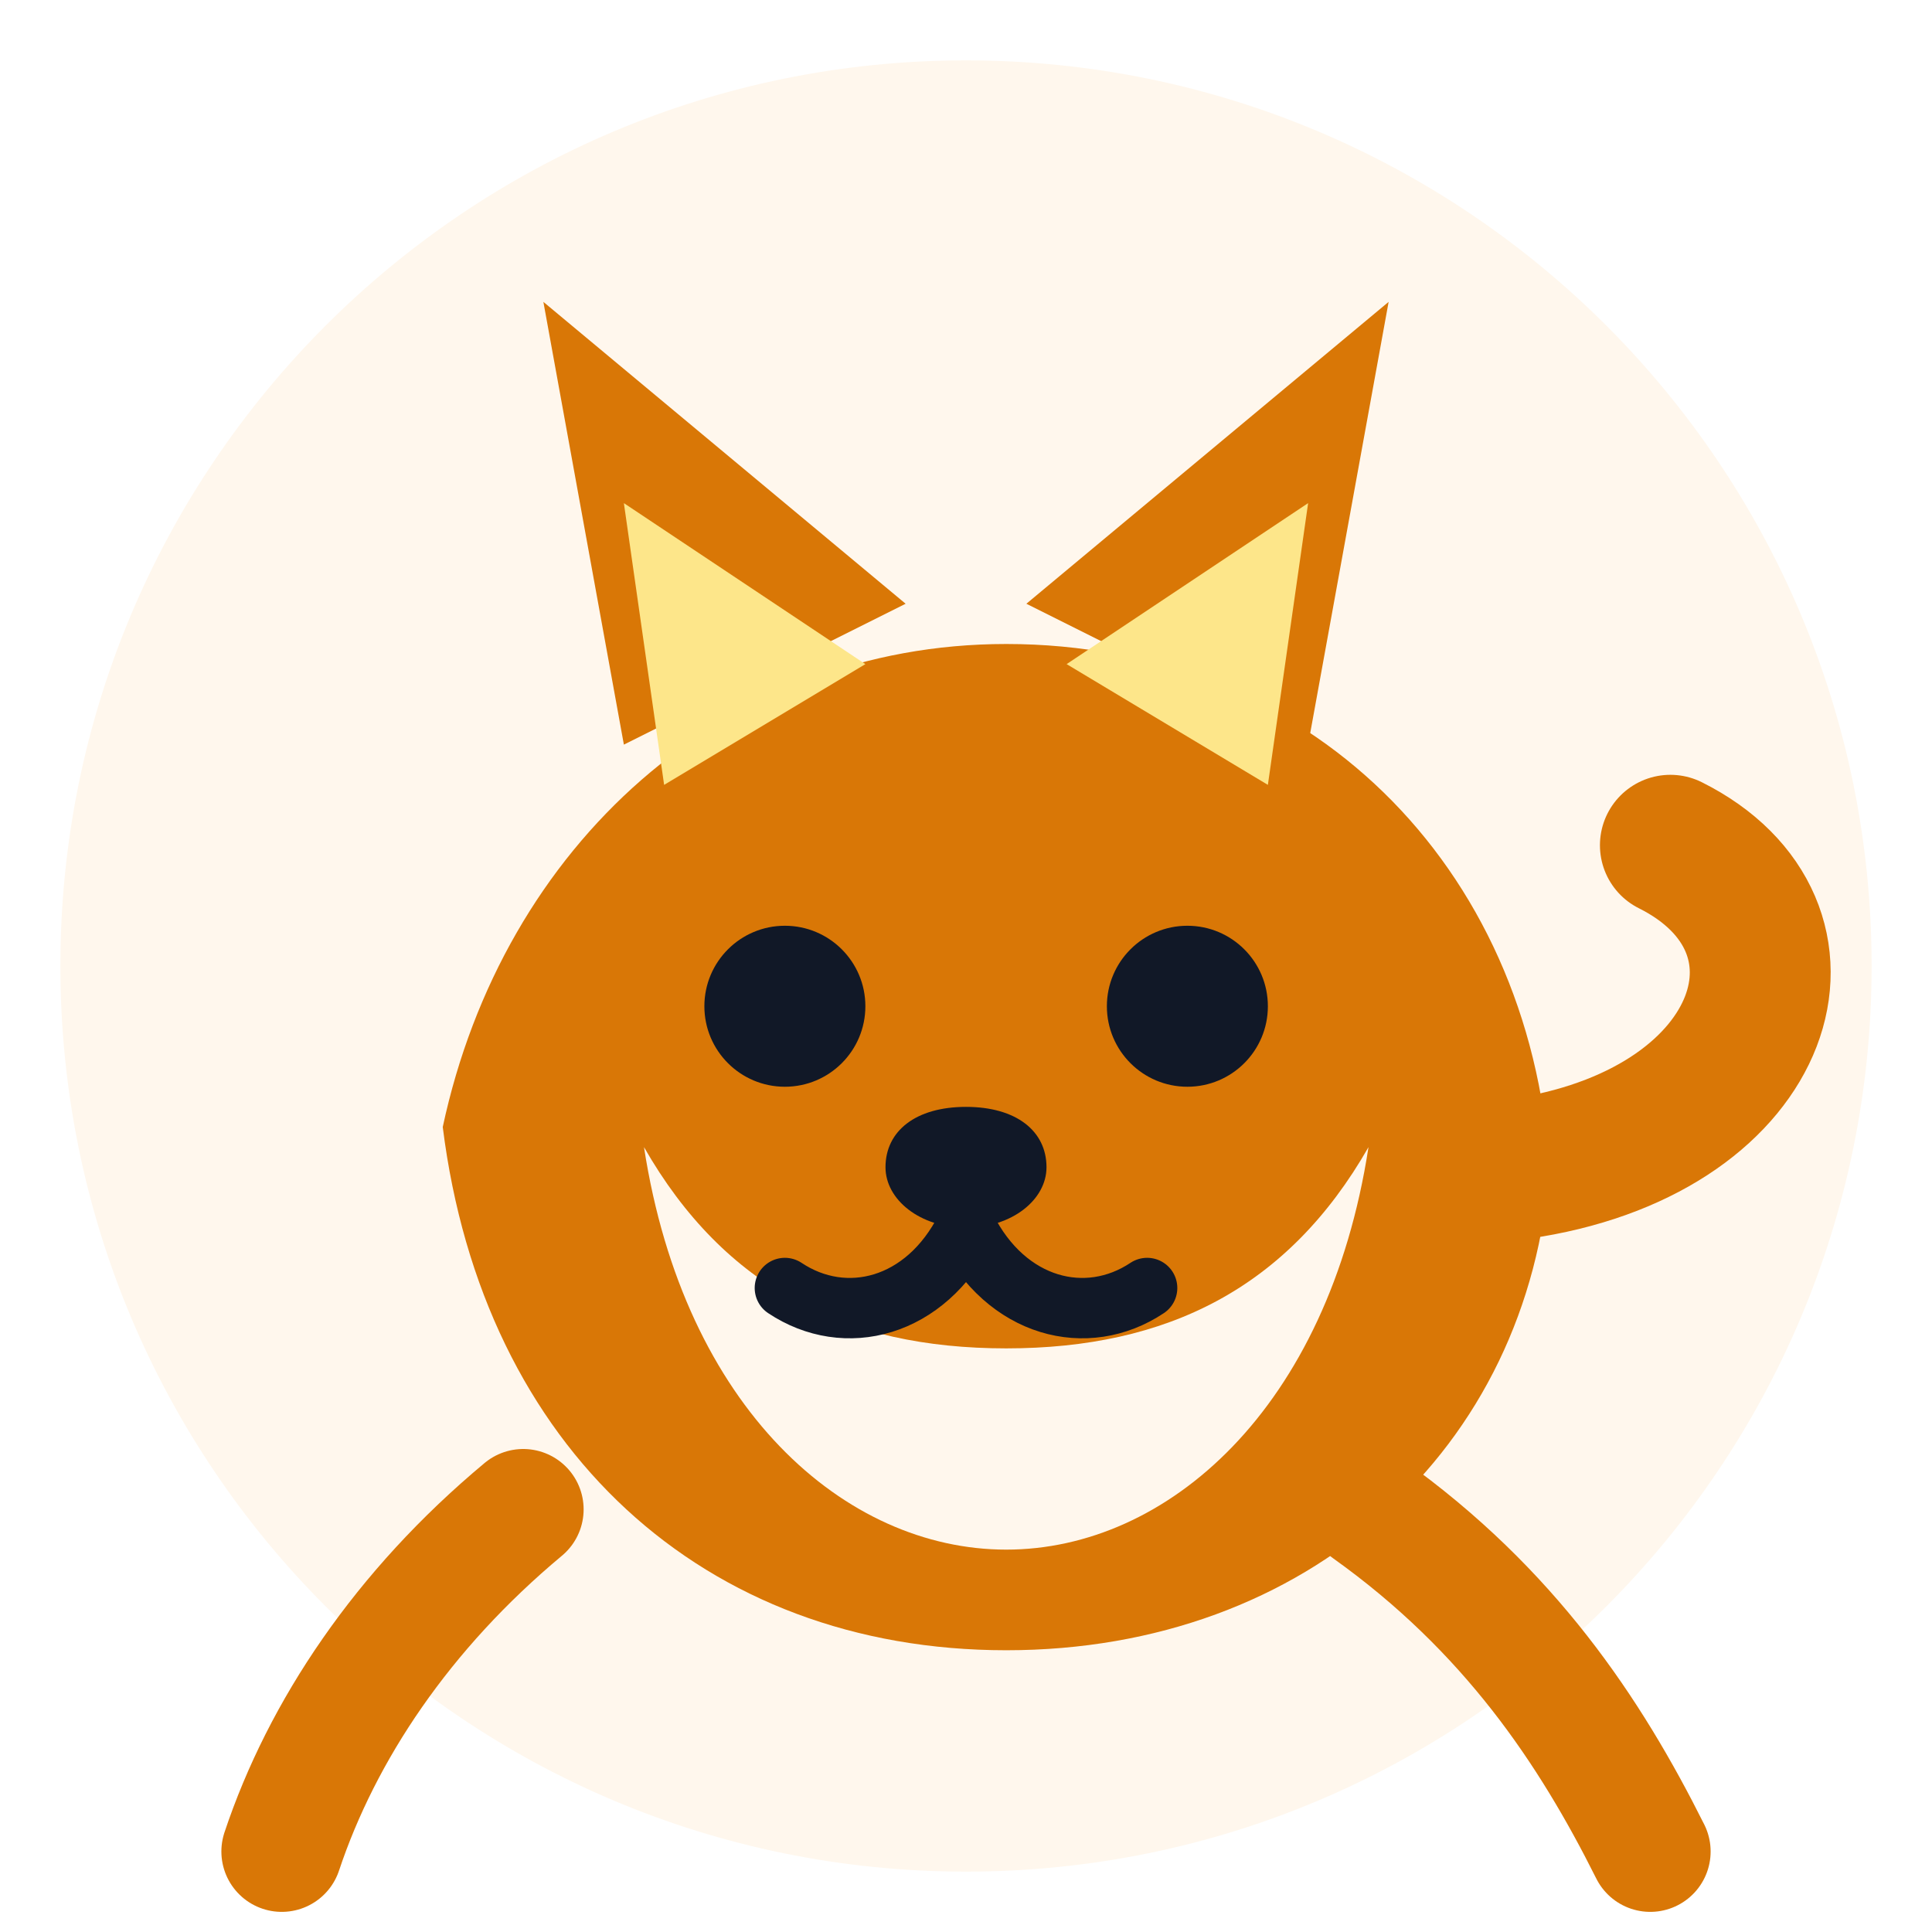
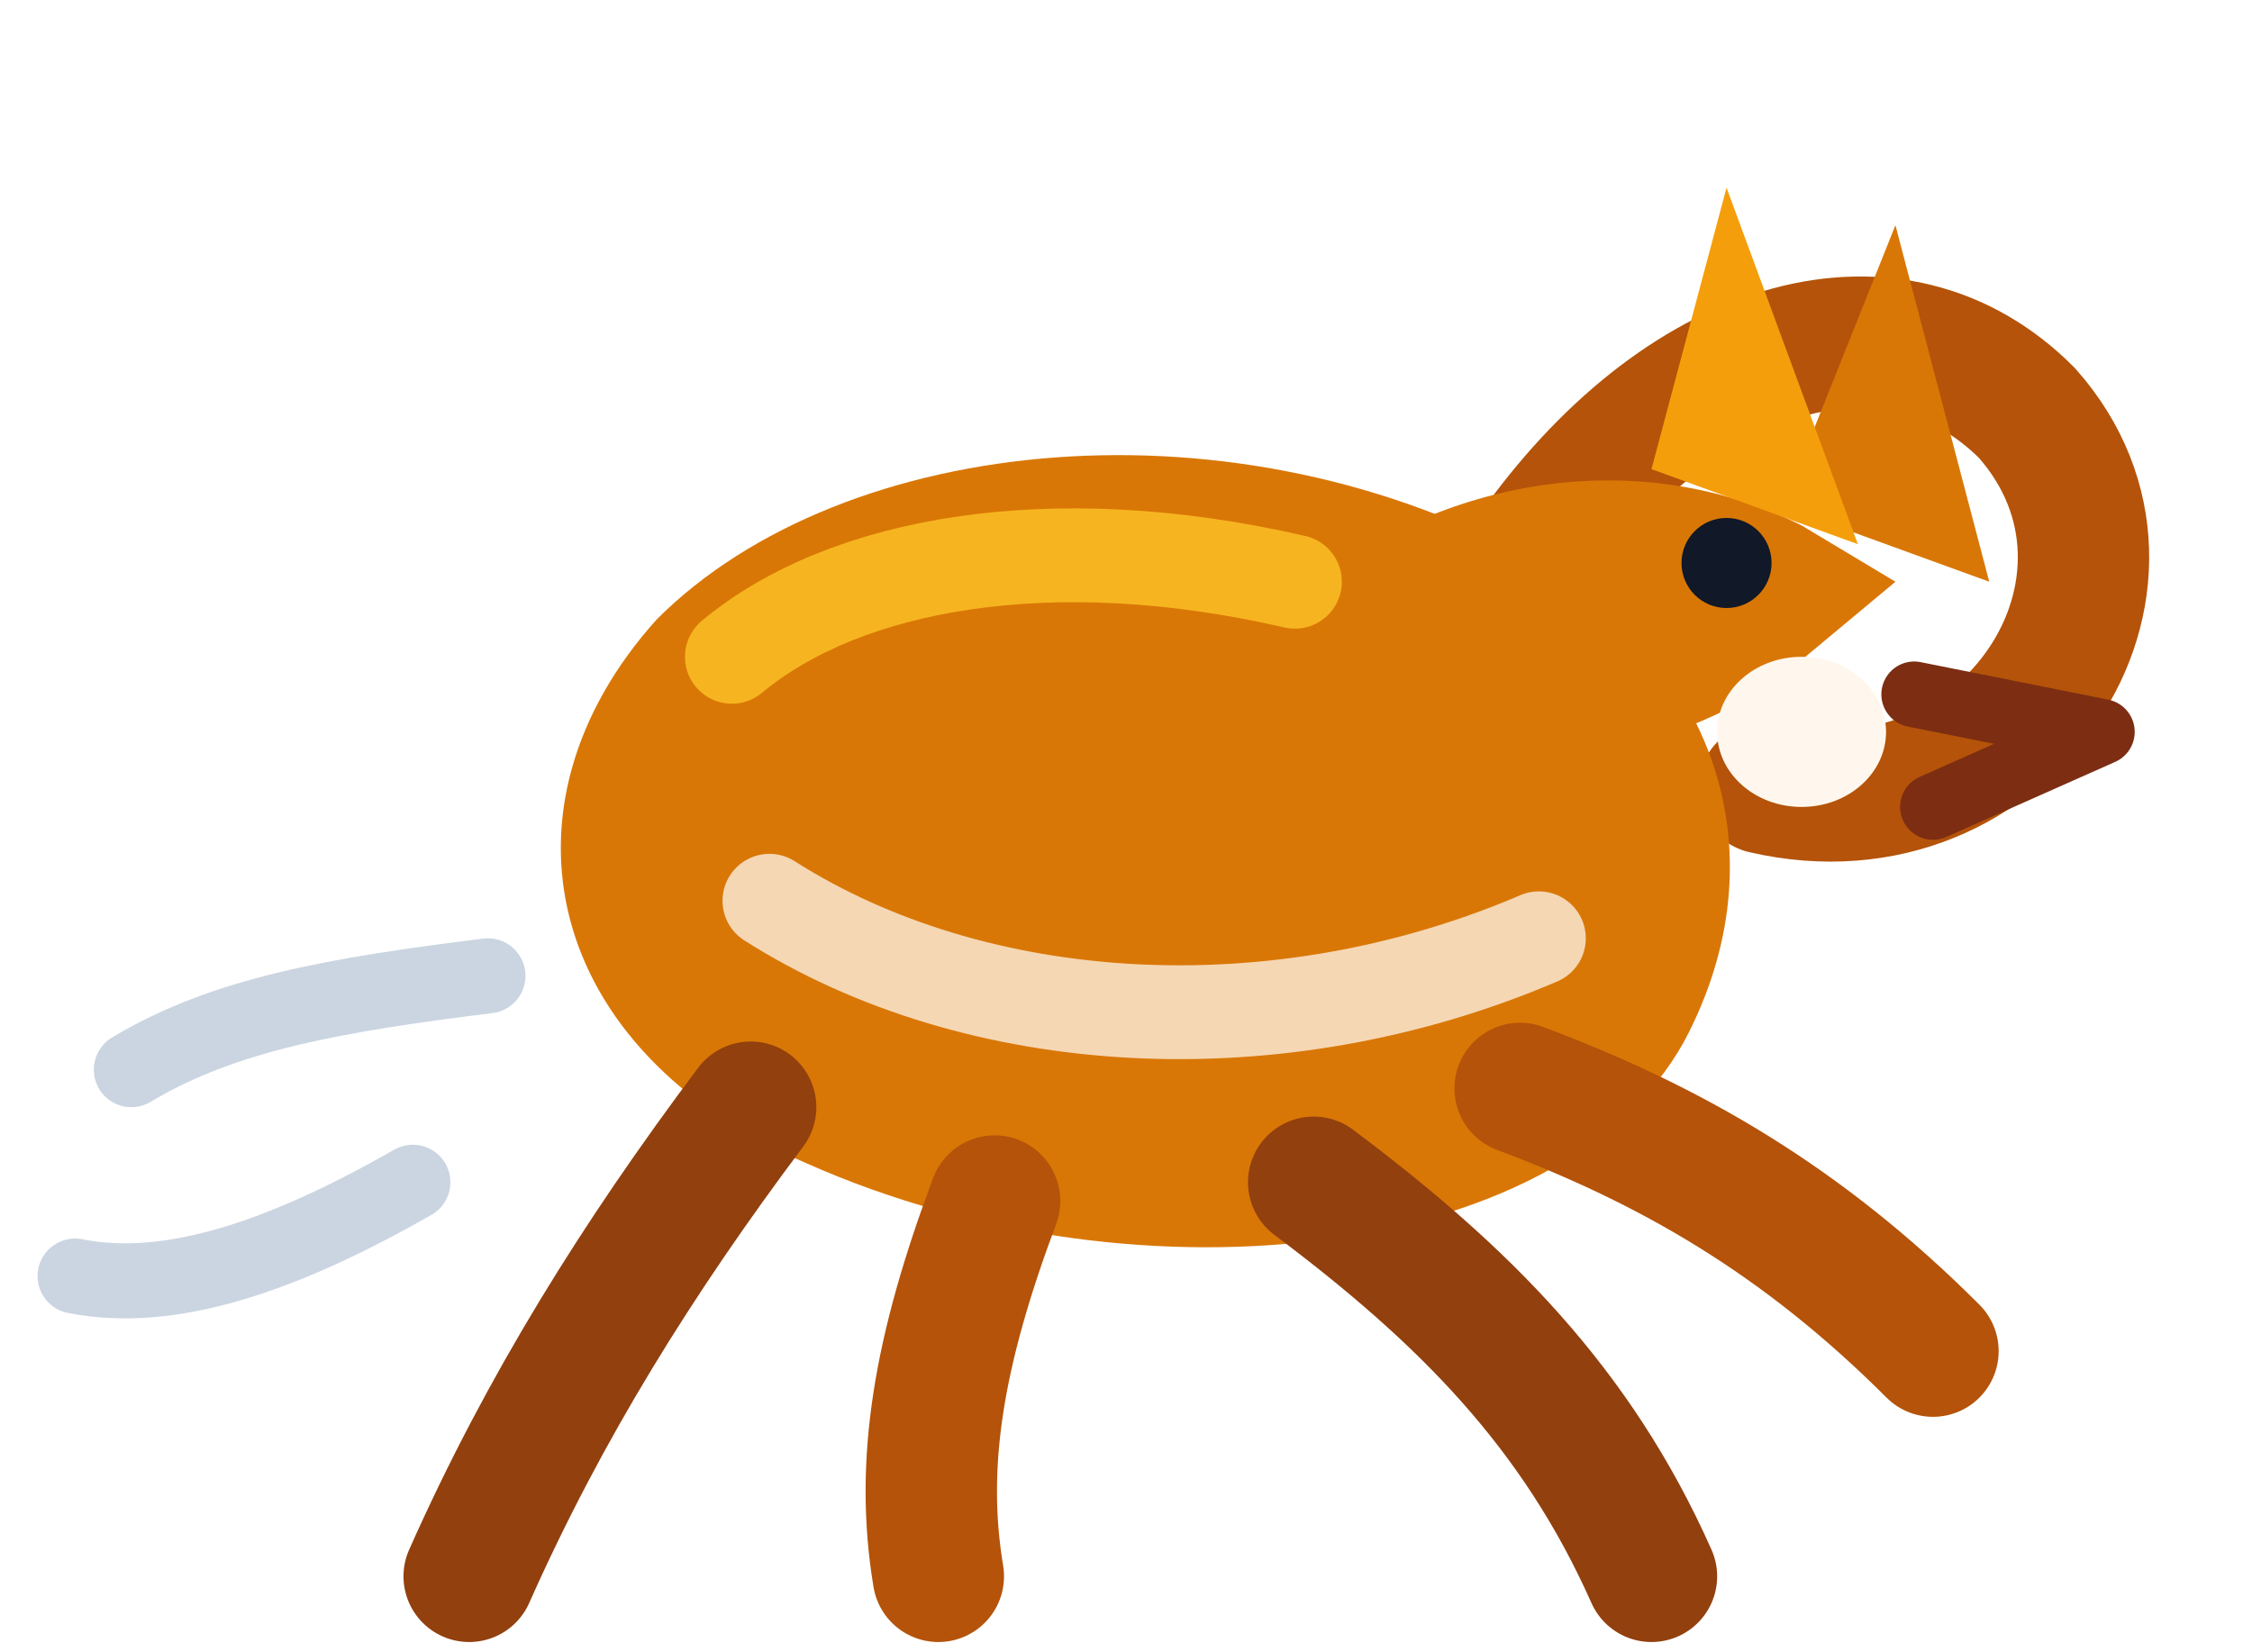
- <svg xmlns="http://www.w3.org/2000/svg" width="96" height="96" viewBox="0 0 96 96" fill="none">
-   <circle cx="48" cy="48" r="45" fill="#FFF7ED" />
-   <path d="M22 56C25 42 36 32 50 32C65 32 76 43 77 58C76 72 65 82 50 82C35 82 24 72 22 56Z" fill="#D97706" />
-   <path d="M31 37L27 15L45 30L31 37Z" fill="#D97706" />
-   <path d="M65 37L69 15L51 30L65 37Z" fill="#D97706" />
-   <path d="M33 39L31 25L43 33L33 39Z" fill="#FDE68A" />
-   <path d="M63 39L65 25L53 33L63 39Z" fill="#FDE68A" />
-   <path d="M32 57C34 70 42 77 50 77C58 77 66 70 68 57C64 64 58 67 50 67C42 67 36 64 32 57Z" fill="#FFF7ED" />
-   <circle cx="39" cy="50" r="4" fill="#111827" />
-   <circle cx="59" cy="50" r="4" fill="#111827" />
-   <path d="M48 55C50.5 55 52 56.2 52 58C52 59.6 50.3 61 48 61C45.7 61 44 59.6 44 58C44 56.2 45.5 55 48 55Z" fill="#111827" />
-   <path d="M48 61C46 65 42 66 39 64" stroke="#111827" stroke-width="3" stroke-linecap="round" />
-   <path d="M48 61C50 65 54 66 57 64" stroke="#111827" stroke-width="3" stroke-linecap="round" />
-   <path d="M76 58C88 56 91 46 83 42" stroke="#D97706" stroke-width="7" stroke-linecap="round" />
-   <path d="M26 75C20 80 16 86 14 92" stroke="#D97706" stroke-width="6" stroke-linecap="round" />
-   <path d="M68 75C75 80 79 86 82 92" stroke="#D97706" stroke-width="6" stroke-linecap="round" />
+ <svg xmlns="http://www.w3.org/2000/svg" width="120" height="88" viewBox="0 0 120 88" fill="none" role="img" aria-label="오른쪽으로 달리는 강아지">
+   <path d="M22 63C15 67 9 69 4 68" stroke="#CBD5E1" stroke-width="4" stroke-linecap="round" />
+   <path d="M26 52C18 53 12 54 7 57" stroke="#CBD5E1" stroke-width="4" stroke-linecap="round" />
+   <path d="M82 29C90 18 101 15 108 22C116 31 107 45 94 42" stroke="#B45309" stroke-width="7" stroke-linecap="round" />
+   <path d="M35 33C45 23 66 21 82 30C91 35 95 45 90 55C84 67 61 70 43 62C29 56 26 43 35 33Z" fill="#D97706" />
+   <path d="M70 31C78 25 88 24 96 28L101 31L95 36C88 41 78 42 70 37V31Z" fill="#D97706" />
+   <path d="M95 27L101 12L106 31L95 27Z" fill="#D97706" />
+   <path d="M88 25L92 10L99 29L88 25Z" fill="#F59E0B" />
+   <path d="M96 35C98.5 35 100.5 36.8 100.5 39C100.5 41.2 98.5 43 96 43C93.5 43 91.5 41.2 91.5 39C91.5 36.8 93.5 35 96 35Z" fill="#FFF7ED" />
+   <circle cx="92" cy="30" r="2.4" fill="#111827" />
+   <path d="M102 37L112 39L103 43" stroke="#7C2D12" stroke-width="3.5" stroke-linecap="round" stroke-linejoin="round" />
+   <path d="M40 59C34 67 29 75 25 84" stroke="#92400E" stroke-width="7" stroke-linecap="round" />
+   <path d="M53 64C50 72 49 78 50 84" stroke="#B45309" stroke-width="7" stroke-linecap="round" />
+   <path d="M70 63C78 69 84 75 88 84" stroke="#92400E" stroke-width="7" stroke-linecap="round" />
+   <path d="M81 58C89 61 96 65 103 72" stroke="#B45309" stroke-width="7" stroke-linecap="round" />
+   <path d="M39 35C45 30 56 28 69 31" stroke="#FBBF24" stroke-width="5" stroke-linecap="round" opacity="0.85" />
+   <path d="M41 48C52 55 68 56 82 50" stroke="#FFF7ED" stroke-width="5" stroke-linecap="round" opacity="0.75" />
</svg>
